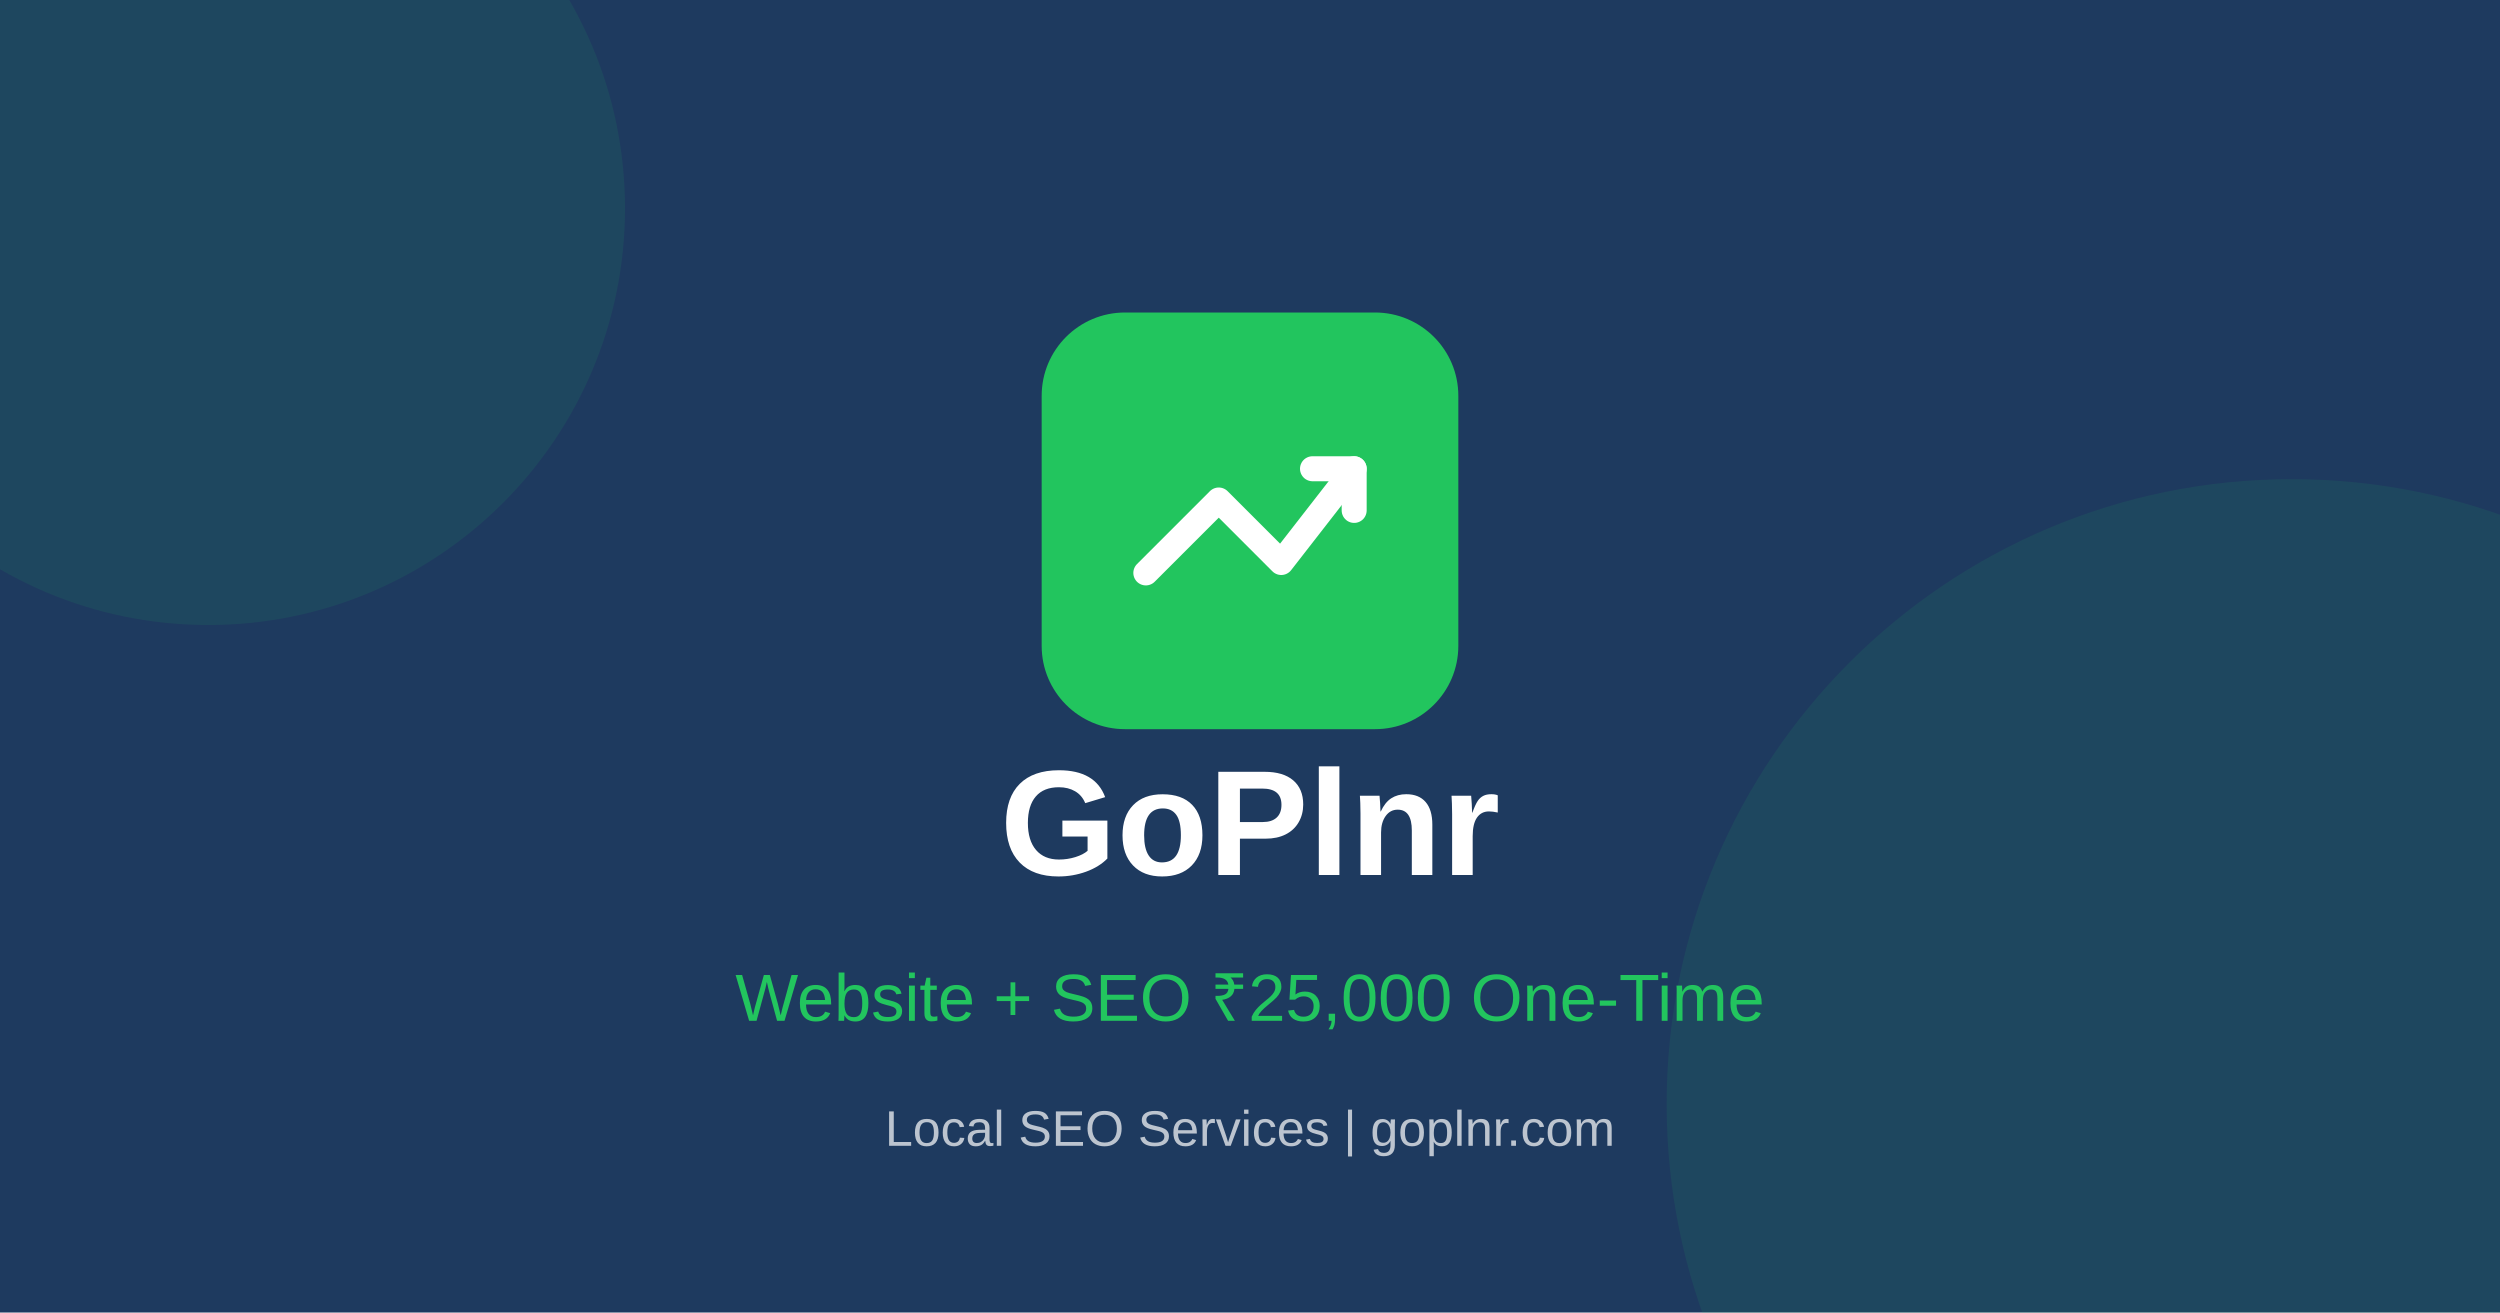
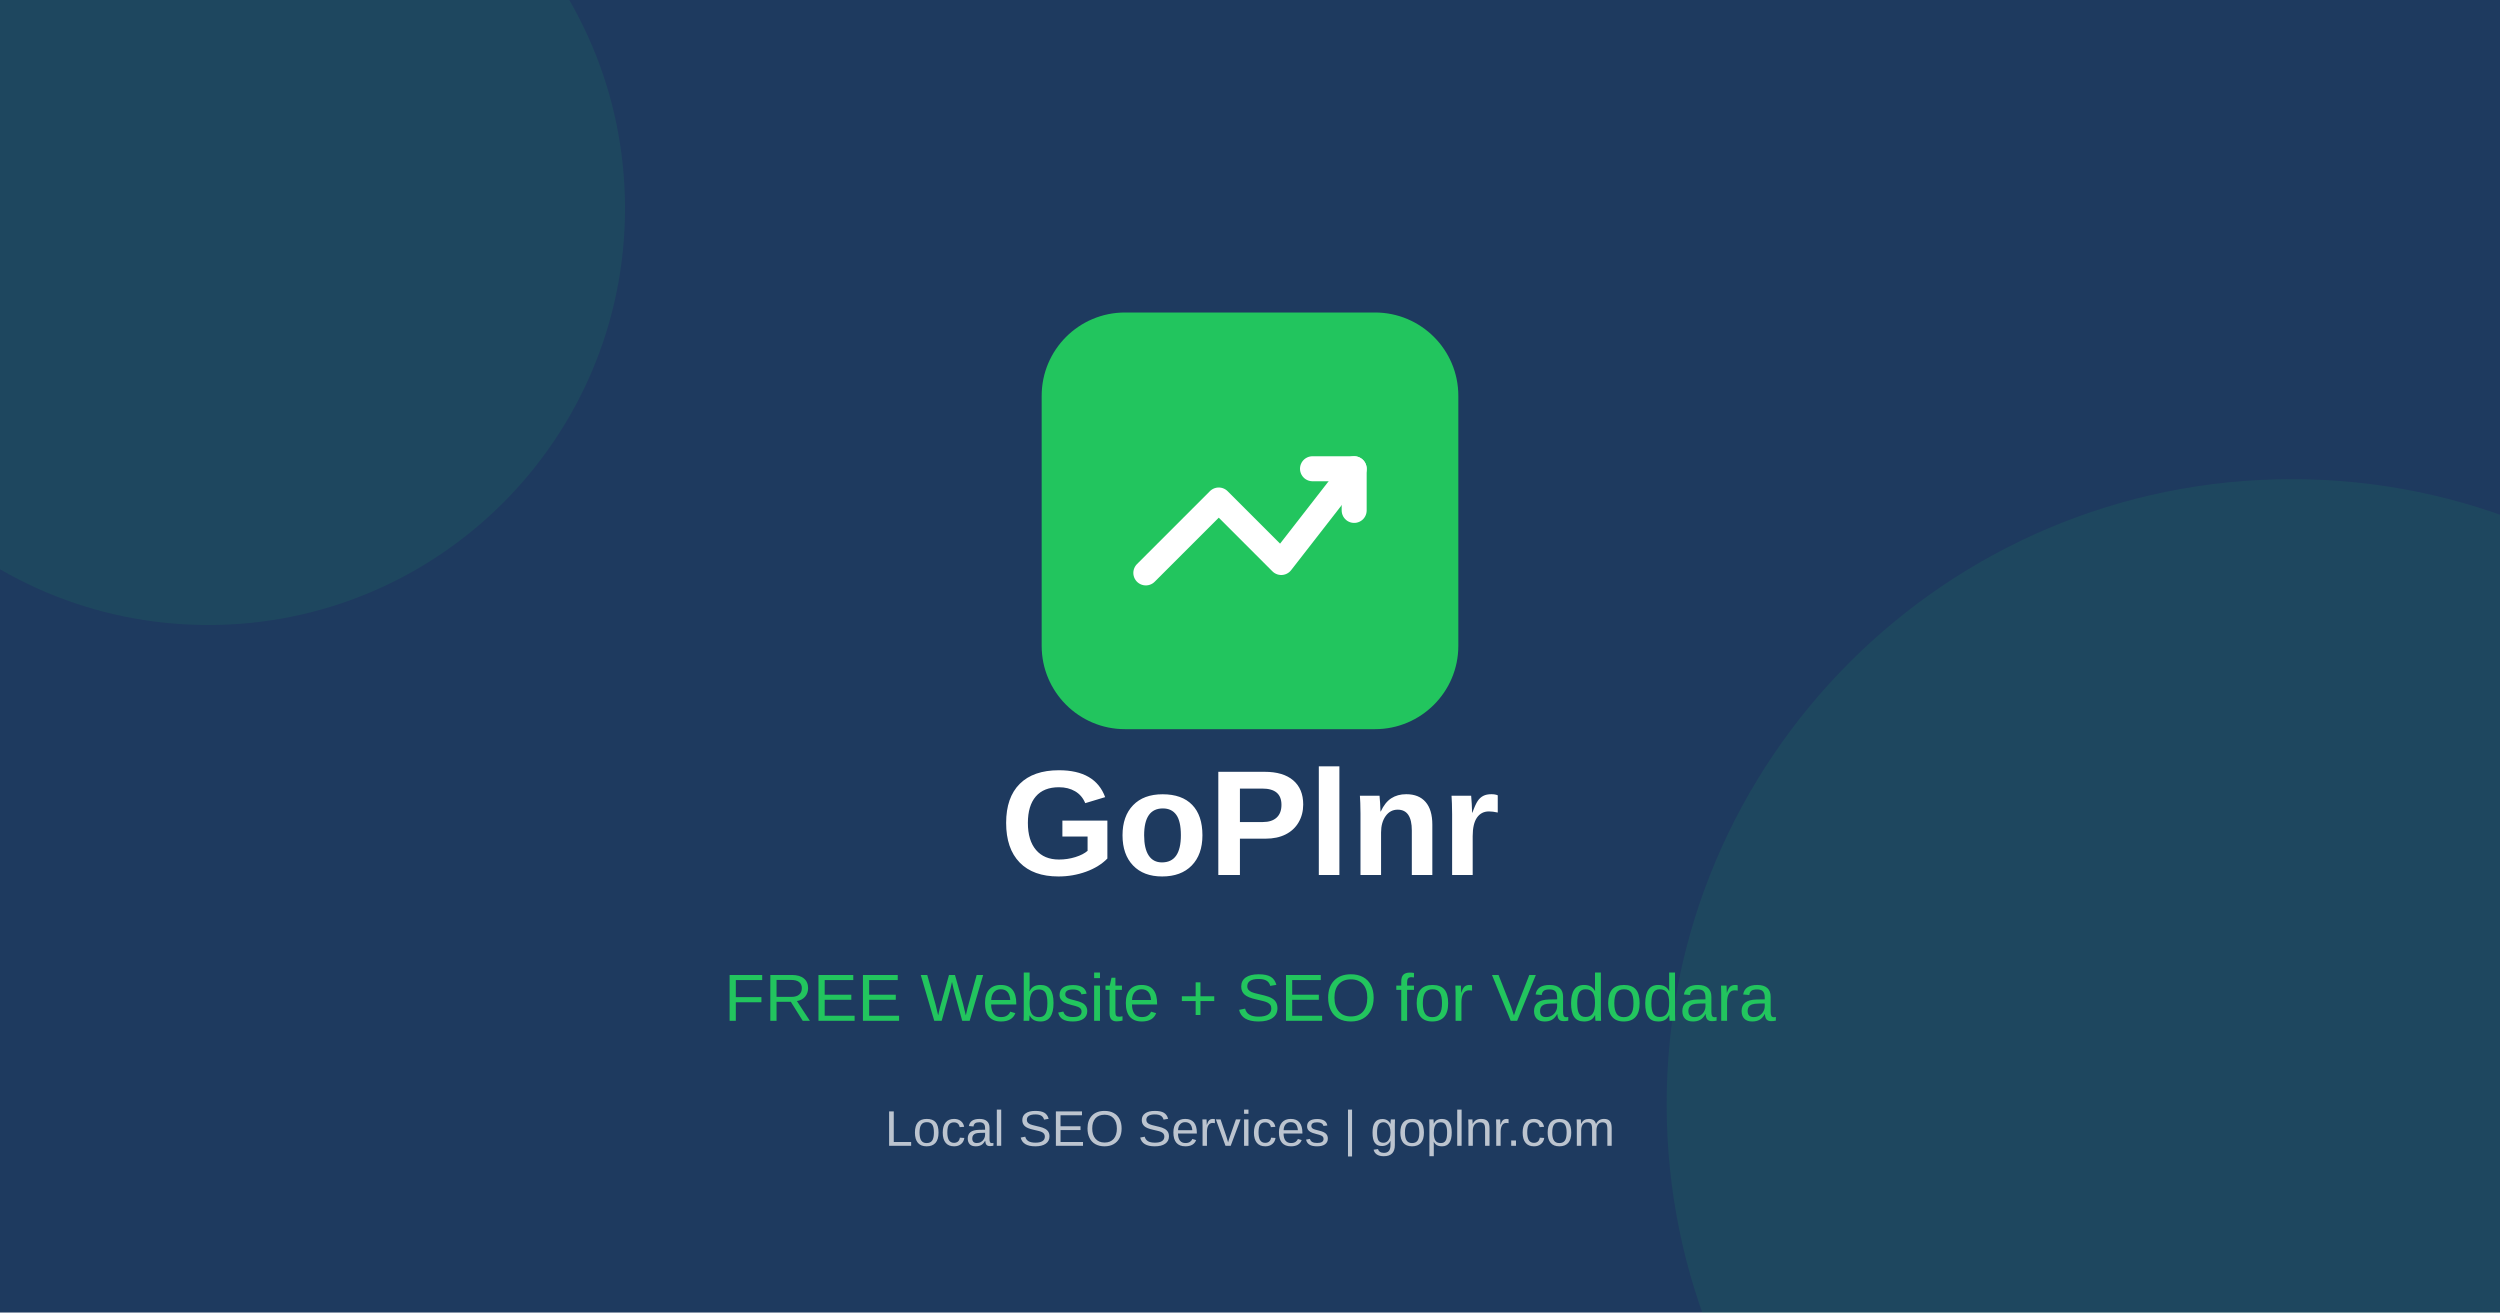
<svg xmlns="http://www.w3.org/2000/svg" viewBox="0 0 1200 630" fill="none">
  <rect width="1200" height="630" fill="#1e3a5f" />
  <circle cx="100" cy="100" r="200" fill="#22c55e" fill-opacity="0.1" />
  <circle cx="1100" cy="530" r="300" fill="#22c55e" fill-opacity="0.1" />
  <g transform="translate(500, 150)">
    <rect width="200" height="200" rx="40" fill="#22c55e" />
    <path d="M50 125L85 90L115 120L150 75" stroke="white" stroke-width="12" stroke-linecap="round" stroke-linejoin="round" />
    <path d="M130 75H150V95" stroke="white" stroke-width="12" stroke-linecap="round" stroke-linejoin="round" />
  </g>
  <text x="600" y="420" text-anchor="middle" font-family="Arial, sans-serif" font-size="72" font-weight="bold" fill="white">GoPlnr</text>
-   <text x="600" y="490" text-anchor="middle" font-family="Arial, sans-serif" font-size="32" fill="#22c55e">Website + SEO ₹25,000 One-Time</text>
+   <text x="600" y="490" text-anchor="middle" font-family="Arial, sans-serif" font-size="32" fill="#22c55e">FREE Website + SEO for Vadodara</text>
  <text x="600" y="550" text-anchor="middle" font-family="Arial, sans-serif" font-size="24" fill="white" fill-opacity="0.7">Local SEO Services | goplnr.com</text>
</svg>
